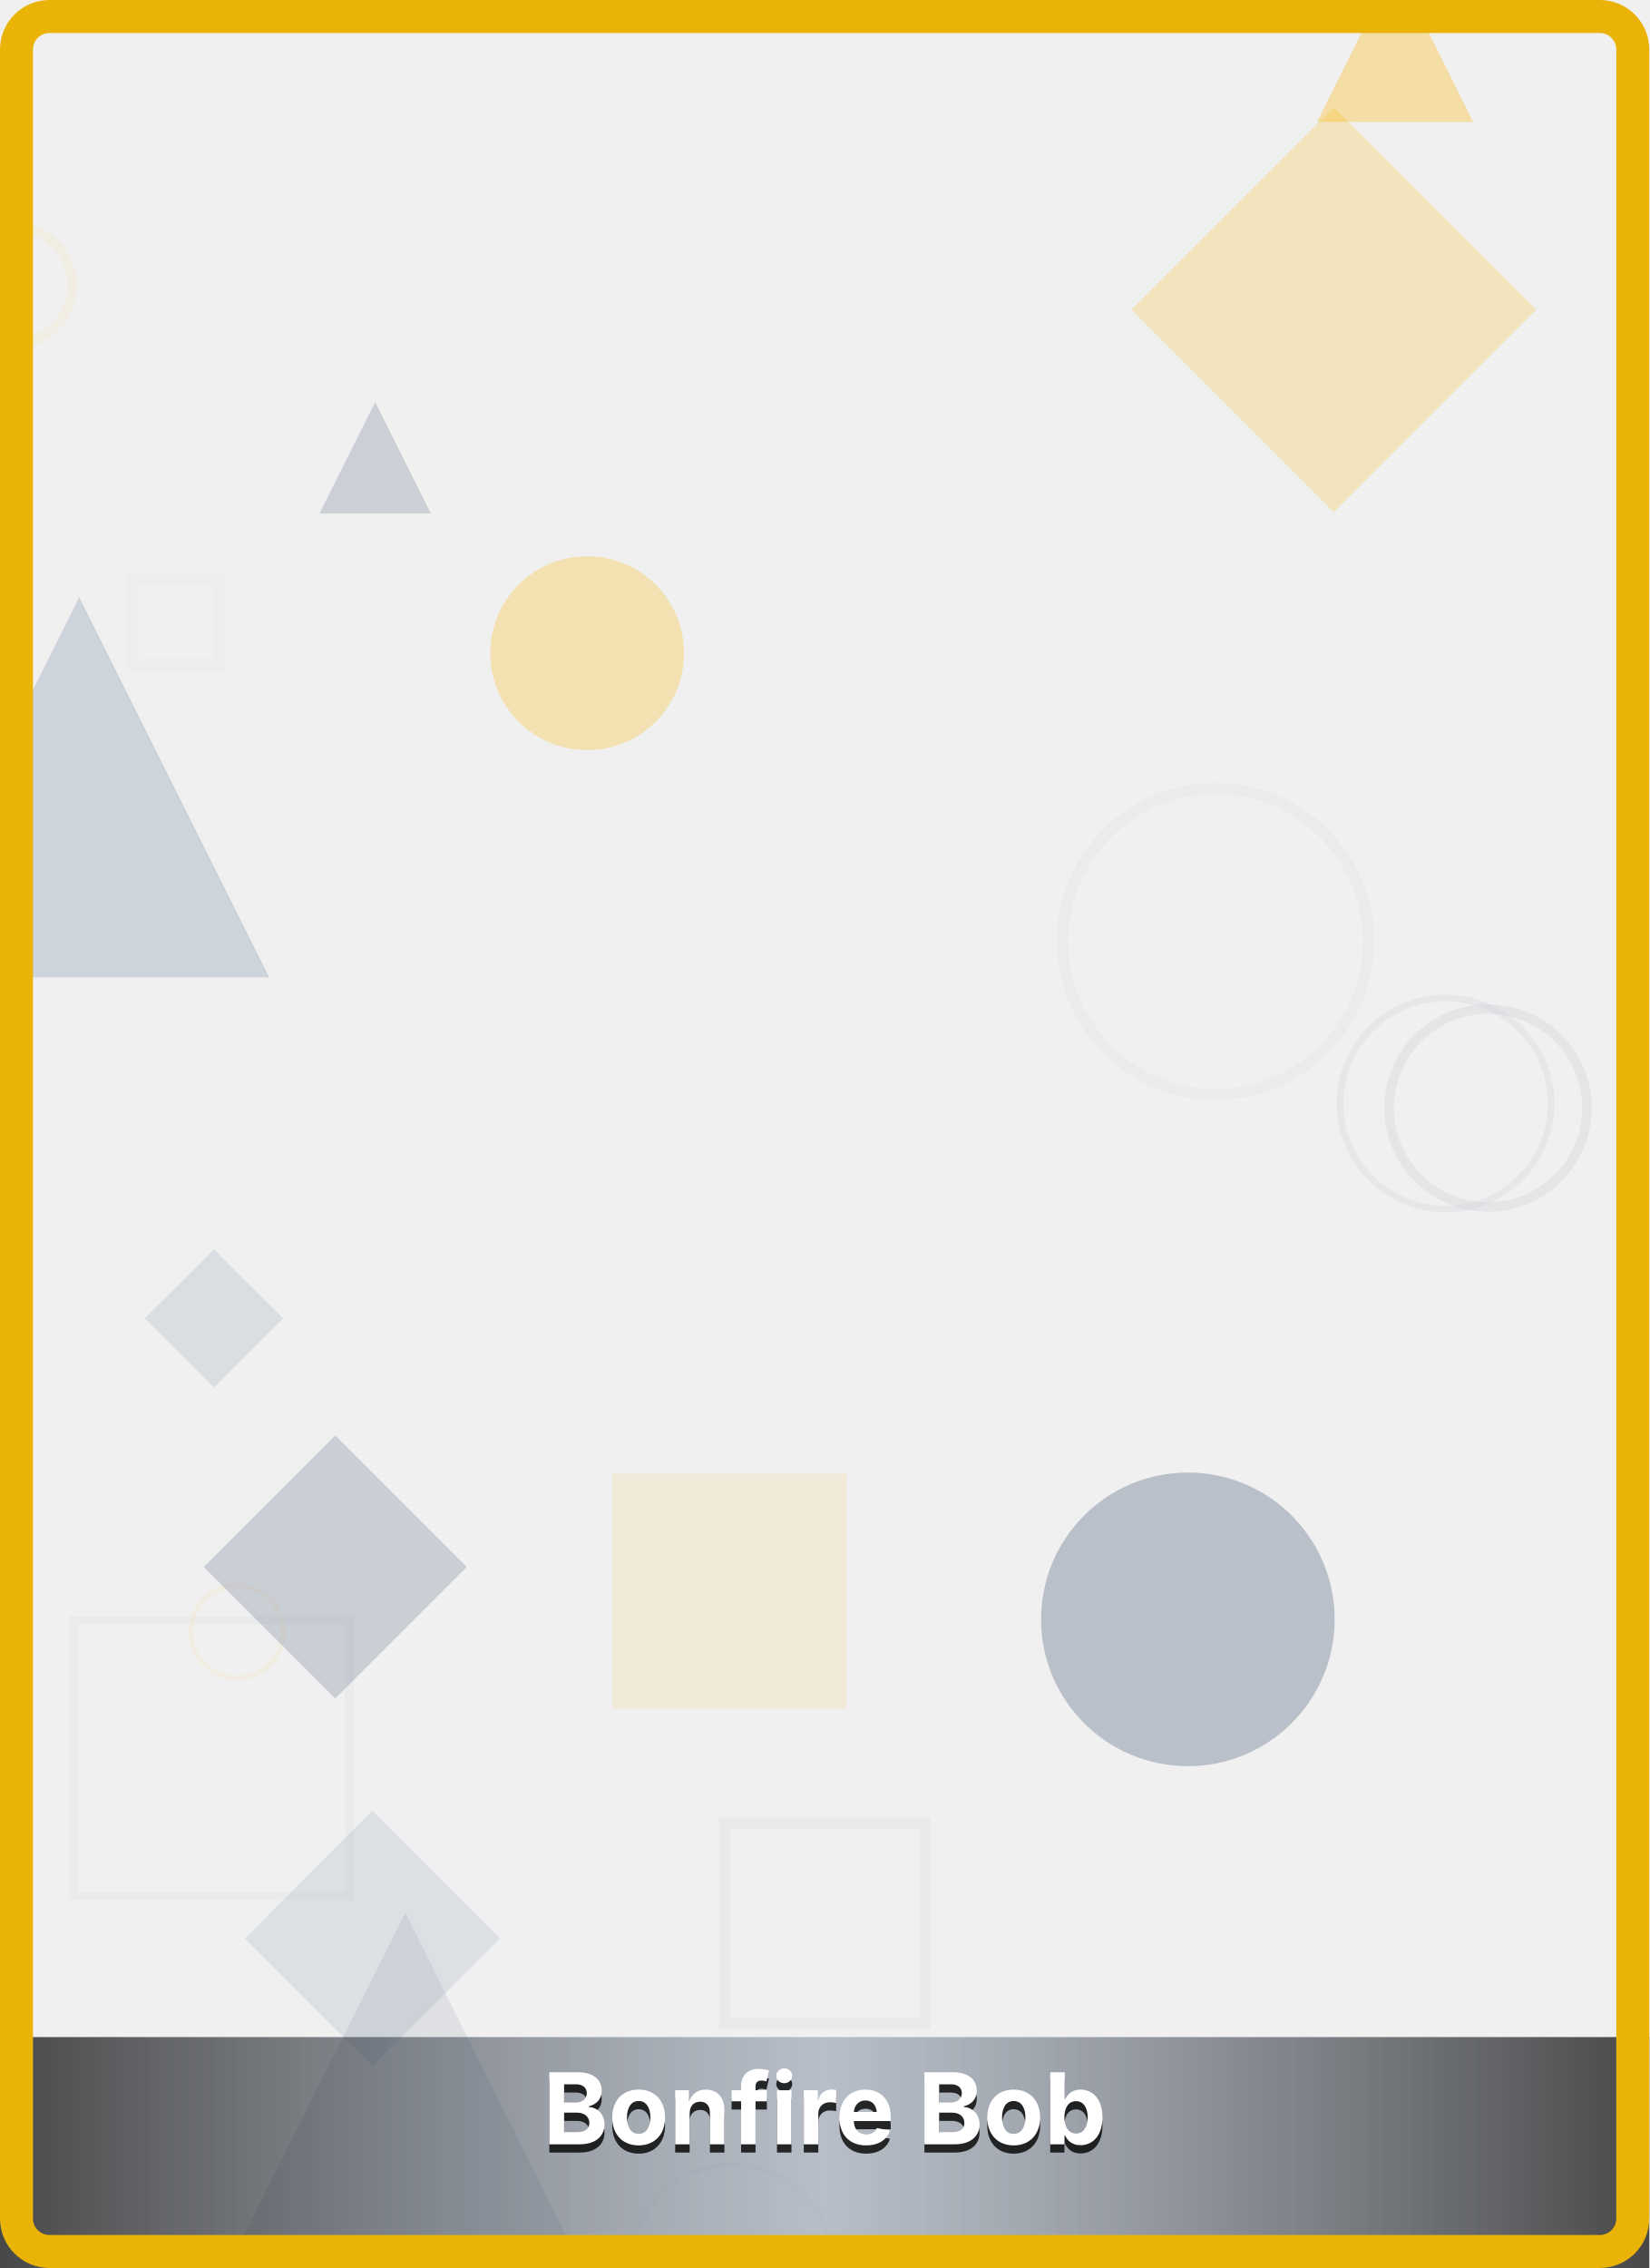
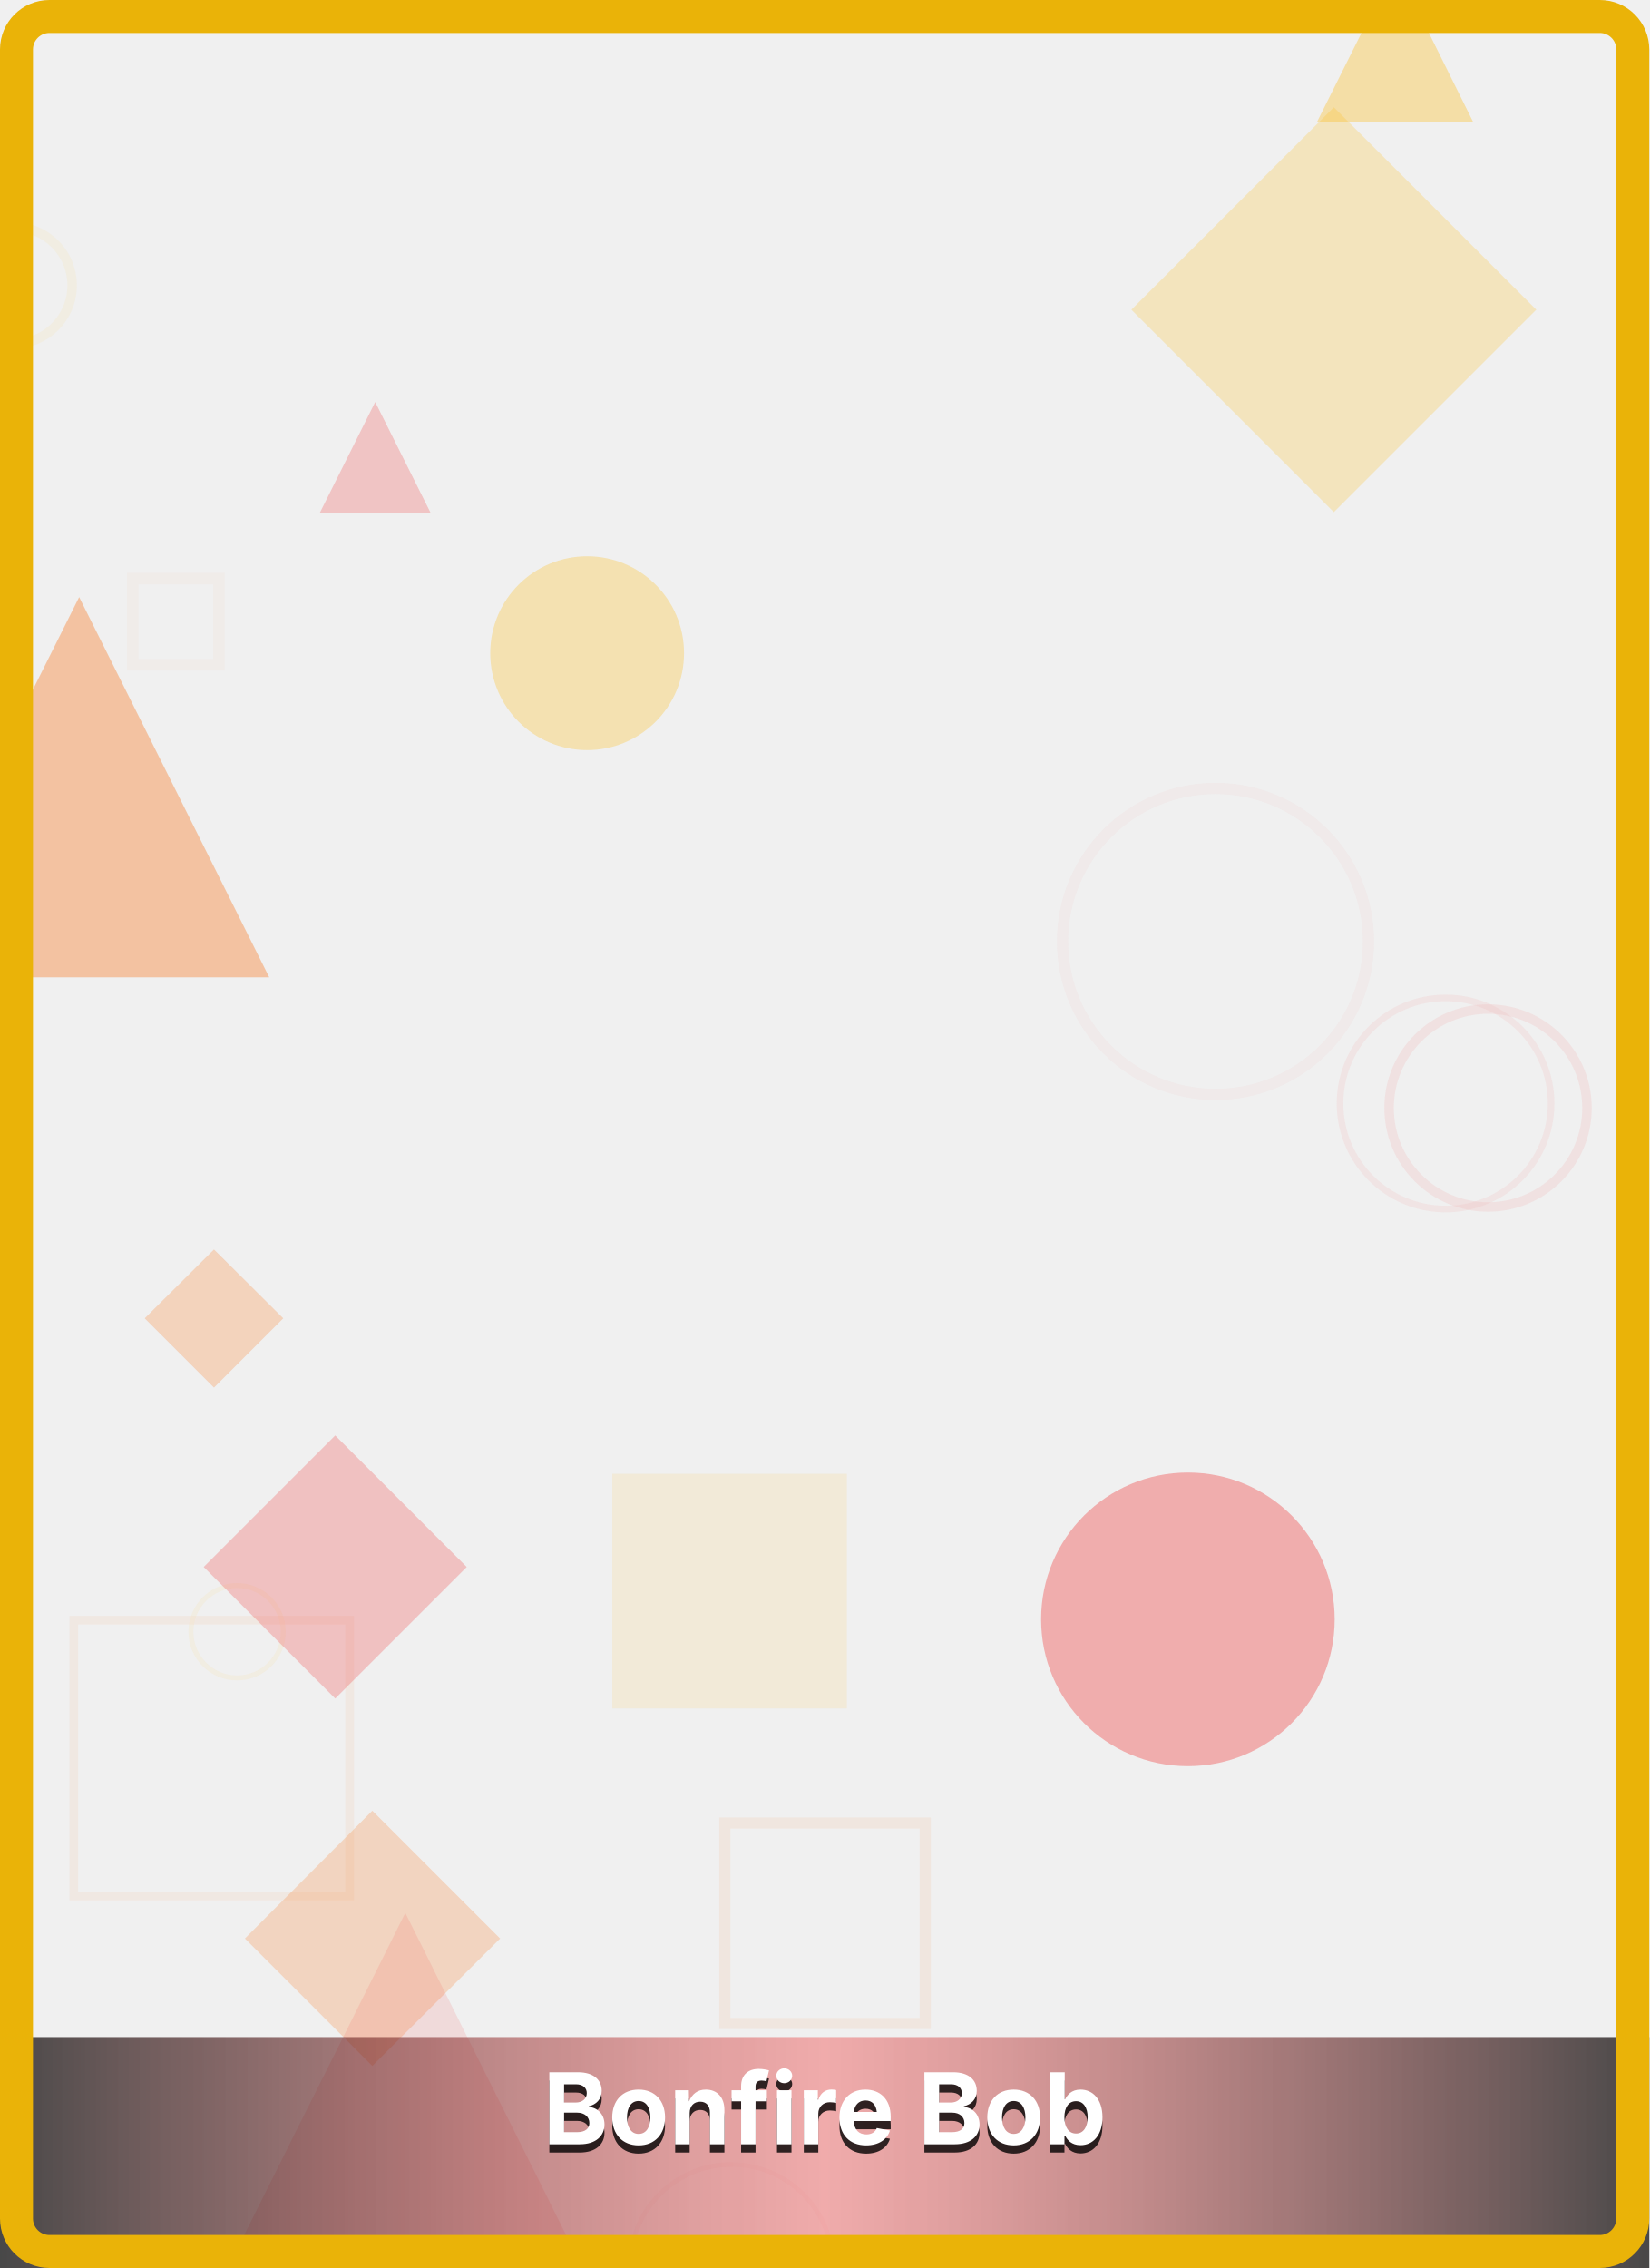
<svg xmlns="http://www.w3.org/2000/svg" viewBox="0 0 400 550" width="400" height="550">
  <defs>
    <linearGradient id="bg-gradient-summer_003" x1="0%" y1="0%" x2="100%" y2="100%">
-       <stop offset="0%" style="stop-color:#64748b;stop-opacity:0.26" />
-       <stop offset="50%" style="stop-color:#94a3b8;stop-opacity:0.4" />
-       <stop offset="100%" style="stop-color:#64748b;stop-opacity:0.26" />
+       <stop offset="0%" style="stop-color:#ef4444;stop-opacity:0.26" />
+       <stop offset="50%" style="stop-color:#f97316;stop-opacity:0.4" />
+       <stop offset="100%" style="stop-color:#ef4444;stop-opacity:0.26" />
    </linearGradient>
    <filter id="shadow-summer_003">
      <feDropShadow dx="0" dy="2" stdDeviation="3" flood-opacity="0.8" />
    </filter>
  </defs>
  <rect width="400" height="550" fill="url(#bg-gradient-0.06388767436146736)" />
  <g opacity="0.3">
-     <circle cx="350.6" cy="267.6" r="25.6" fill="none" stroke="#64748b" stroke-width="1.6" opacity="0.24" />
+     <circle cx="350.6" cy="267.6" r="25.6" fill="none" stroke="#ef4444" stroke-width="1.6" opacity="0.24" />
    <circle cx="3.3" cy="69.2" r="14.2" fill="none" stroke="#fbbf24" stroke-width="2.3" opacity="0.23" />
-     <circle cx="360.9" cy="268.7" r="24.0" fill="none" stroke="#64748b" stroke-width="2.3" opacity="0.29" />
-     <circle cx="294.8" cy="228.3" r="37.1" fill="none" stroke="#64748b" stroke-width="2.7" opacity="0.13" />
-     <rect x="175.8" y="442.1" width="48.6" height="48.6" fill="none" stroke="#94a3b8" stroke-width="2.7" opacity="0.26" />
-     <rect x="17.9" y="392.9" width="66.9" height="66.9" fill="none" stroke="#94a3b8" stroke-width="2.1" opacity="0.21" />
-     <circle cx="177.4" cy="549.5" r="24.6" fill="none" stroke="#64748b" stroke-width="1.1" opacity="0.10" />
-     <rect x="32.2" y="140.3" width="20.9" height="20.9" fill="none" stroke="#94a3b8" stroke-width="2.8" opacity="0.11" />
+     <circle cx="360.9" cy="268.7" r="24.0" fill="none" stroke="#ef4444" stroke-width="2.3" opacity="0.29" />
+     <circle cx="294.8" cy="228.3" r="37.1" fill="none" stroke="#ef4444" stroke-width="2.7" opacity="0.13" />
+     <rect x="175.8" y="442.1" width="48.6" height="48.6" fill="none" stroke="#f97316" stroke-width="2.7" opacity="0.26" />
+     <rect x="17.9" y="392.9" width="66.9" height="66.9" fill="none" stroke="#f97316" stroke-width="2.1" opacity="0.21" />
+     <circle cx="177.4" cy="549.5" r="24.6" fill="none" stroke="#ef4444" stroke-width="1.1" opacity="0.10" />
+     <rect x="32.2" y="140.3" width="20.9" height="20.9" fill="none" stroke="#f97316" stroke-width="2.8" opacity="0.11" />
    <circle cx="57.5" cy="395.7" r="11.2" fill="none" stroke="#fbbf24" stroke-width="1.2" opacity="0.24" />
  </g>
-   <polygon points="91.0,97.5 104.5,124.5 77.5,124.5" fill="#64748b" opacity="0.26" />
-   <polygon points="19.2,144.8 65.3,237.0 -26.9,237.0" fill="#94a3b8" opacity="0.36" />
-   <polygon points="81.3,348.1 113.2,380.0 81.3,411.9 49.4,380.0" fill="#64748b" opacity="0.27" />
-   <circle cx="288.1" cy="392.7" r="35.6" fill="#64748b" opacity="0.39" />
-   <polygon points="90.3,439.1 121.3,470.1 90.3,501.0 59.4,470.1" fill="#94a3b8" opacity="0.22" />
+   <polygon points="91.0,97.5 104.5,124.5 77.5,124.5" fill="#ef4444" opacity="0.26" />
+   <polygon points="19.2,144.8 65.3,237.0 -26.9,237.0" fill="#f97316" opacity="0.36" />
+   <polygon points="81.3,348.1 113.2,380.0 81.3,411.9 49.4,380.0" fill="#ef4444" opacity="0.27" />
+   <circle cx="288.1" cy="392.7" r="35.6" fill="#ef4444" opacity="0.39" />
+   <polygon points="90.3,439.1 121.3,470.1 90.3,501.0 59.4,470.1" fill="#f97316" opacity="0.22" />
  <rect x="148.5" y="357.4" width="56.9" height="56.9" fill="#fbbf24" opacity="0.12" />
-   <polygon points="51.9,303.0 68.7,319.7 51.9,336.5 35.1,319.7" fill="#94a3b8" opacity="0.24" />
-   <polygon points="98.3,463.9 145.0,557.4 51.5,557.4" fill="#64748b" opacity="0.13" />
+   <polygon points="51.9,303.0 68.7,319.7 51.9,336.5 35.1,319.7" fill="#f97316" opacity="0.24" />
+   <polygon points="98.3,463.9 145.0,557.4 51.5,557.4" fill="#ef4444" opacity="0.13" />
  <circle cx="142.4" cy="158.4" r="23.5" fill="#fbbf24" opacity="0.31" />
  <polygon points="338.4,-8.4 357.3,29.6 319.4,29.6" fill="#fbbf24" opacity="0.36" />
  <polygon points="323.5,26.0 372.6,75.1 323.5,124.2 274.4,75.1" fill="#fbbf24" opacity="0.25" />
  <defs>
    <linearGradient id="text-bg-11" x1="0%" y1="0%" x2="100%" y2="0%">
      <stop offset="0%" style="stop-color:#000000;stop-opacity:0.7" />
-       <stop offset="50%" style="stop-color:#64748b;stop-opacity:0.4" />
+       <stop offset="50%" style="stop-color:#ef4444;stop-opacity:0.4" />
      <stop offset="100%" style="stop-color:#000000;stop-opacity:0.7" />
    </linearGradient>
  </defs>
  <rect x="0" y="494" width="400" height="56" fill="url(#text-bg-11)" />
  <text x="200" y="522" font-family="system-ui, -apple-system, sans-serif" font-size="24" font-weight="bold" text-anchor="middle" fill="#000000" opacity="0.8">Bonfire Bob</text>
  <text x="200" y="520" font-family="system-ui, -apple-system, sans-serif" font-size="24" font-weight="bold" text-anchor="middle" fill="#ffffff">Bonfire Bob</text>
  <rect x="4" y="4" width="392" height="542" fill="none" stroke="#eab308" stroke-width="8" rx="8" ry="8" />
</svg>
